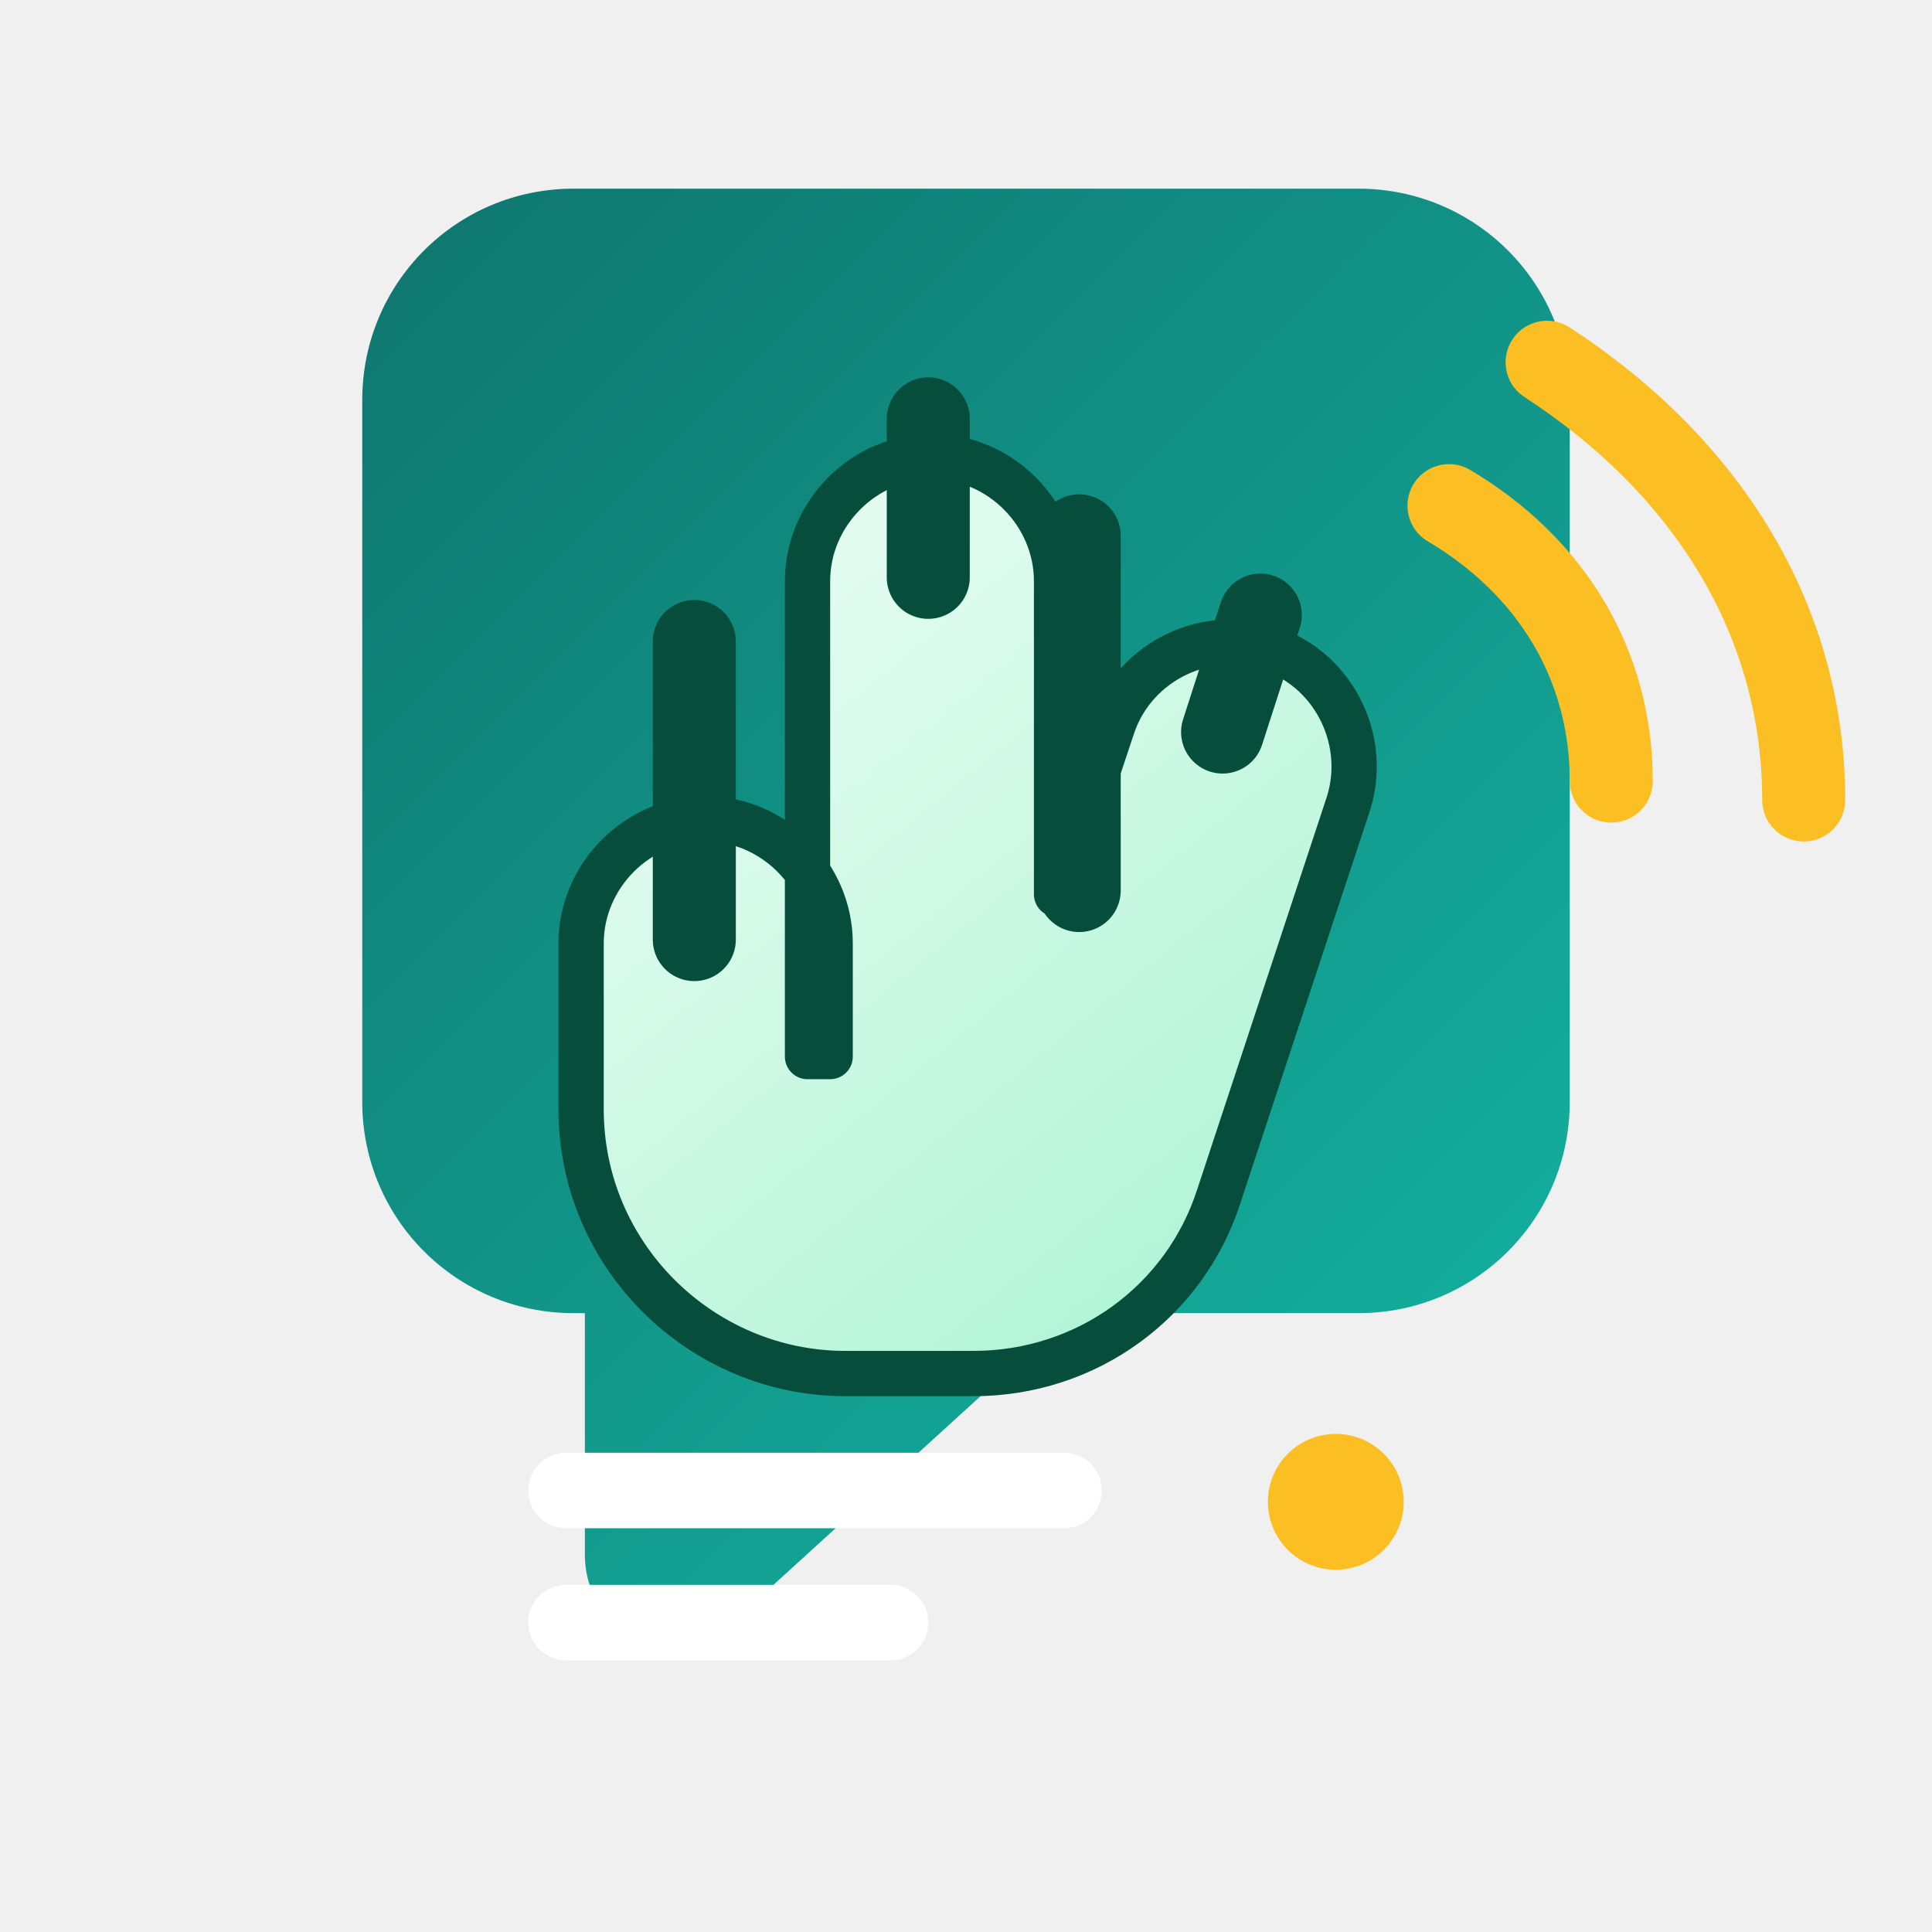
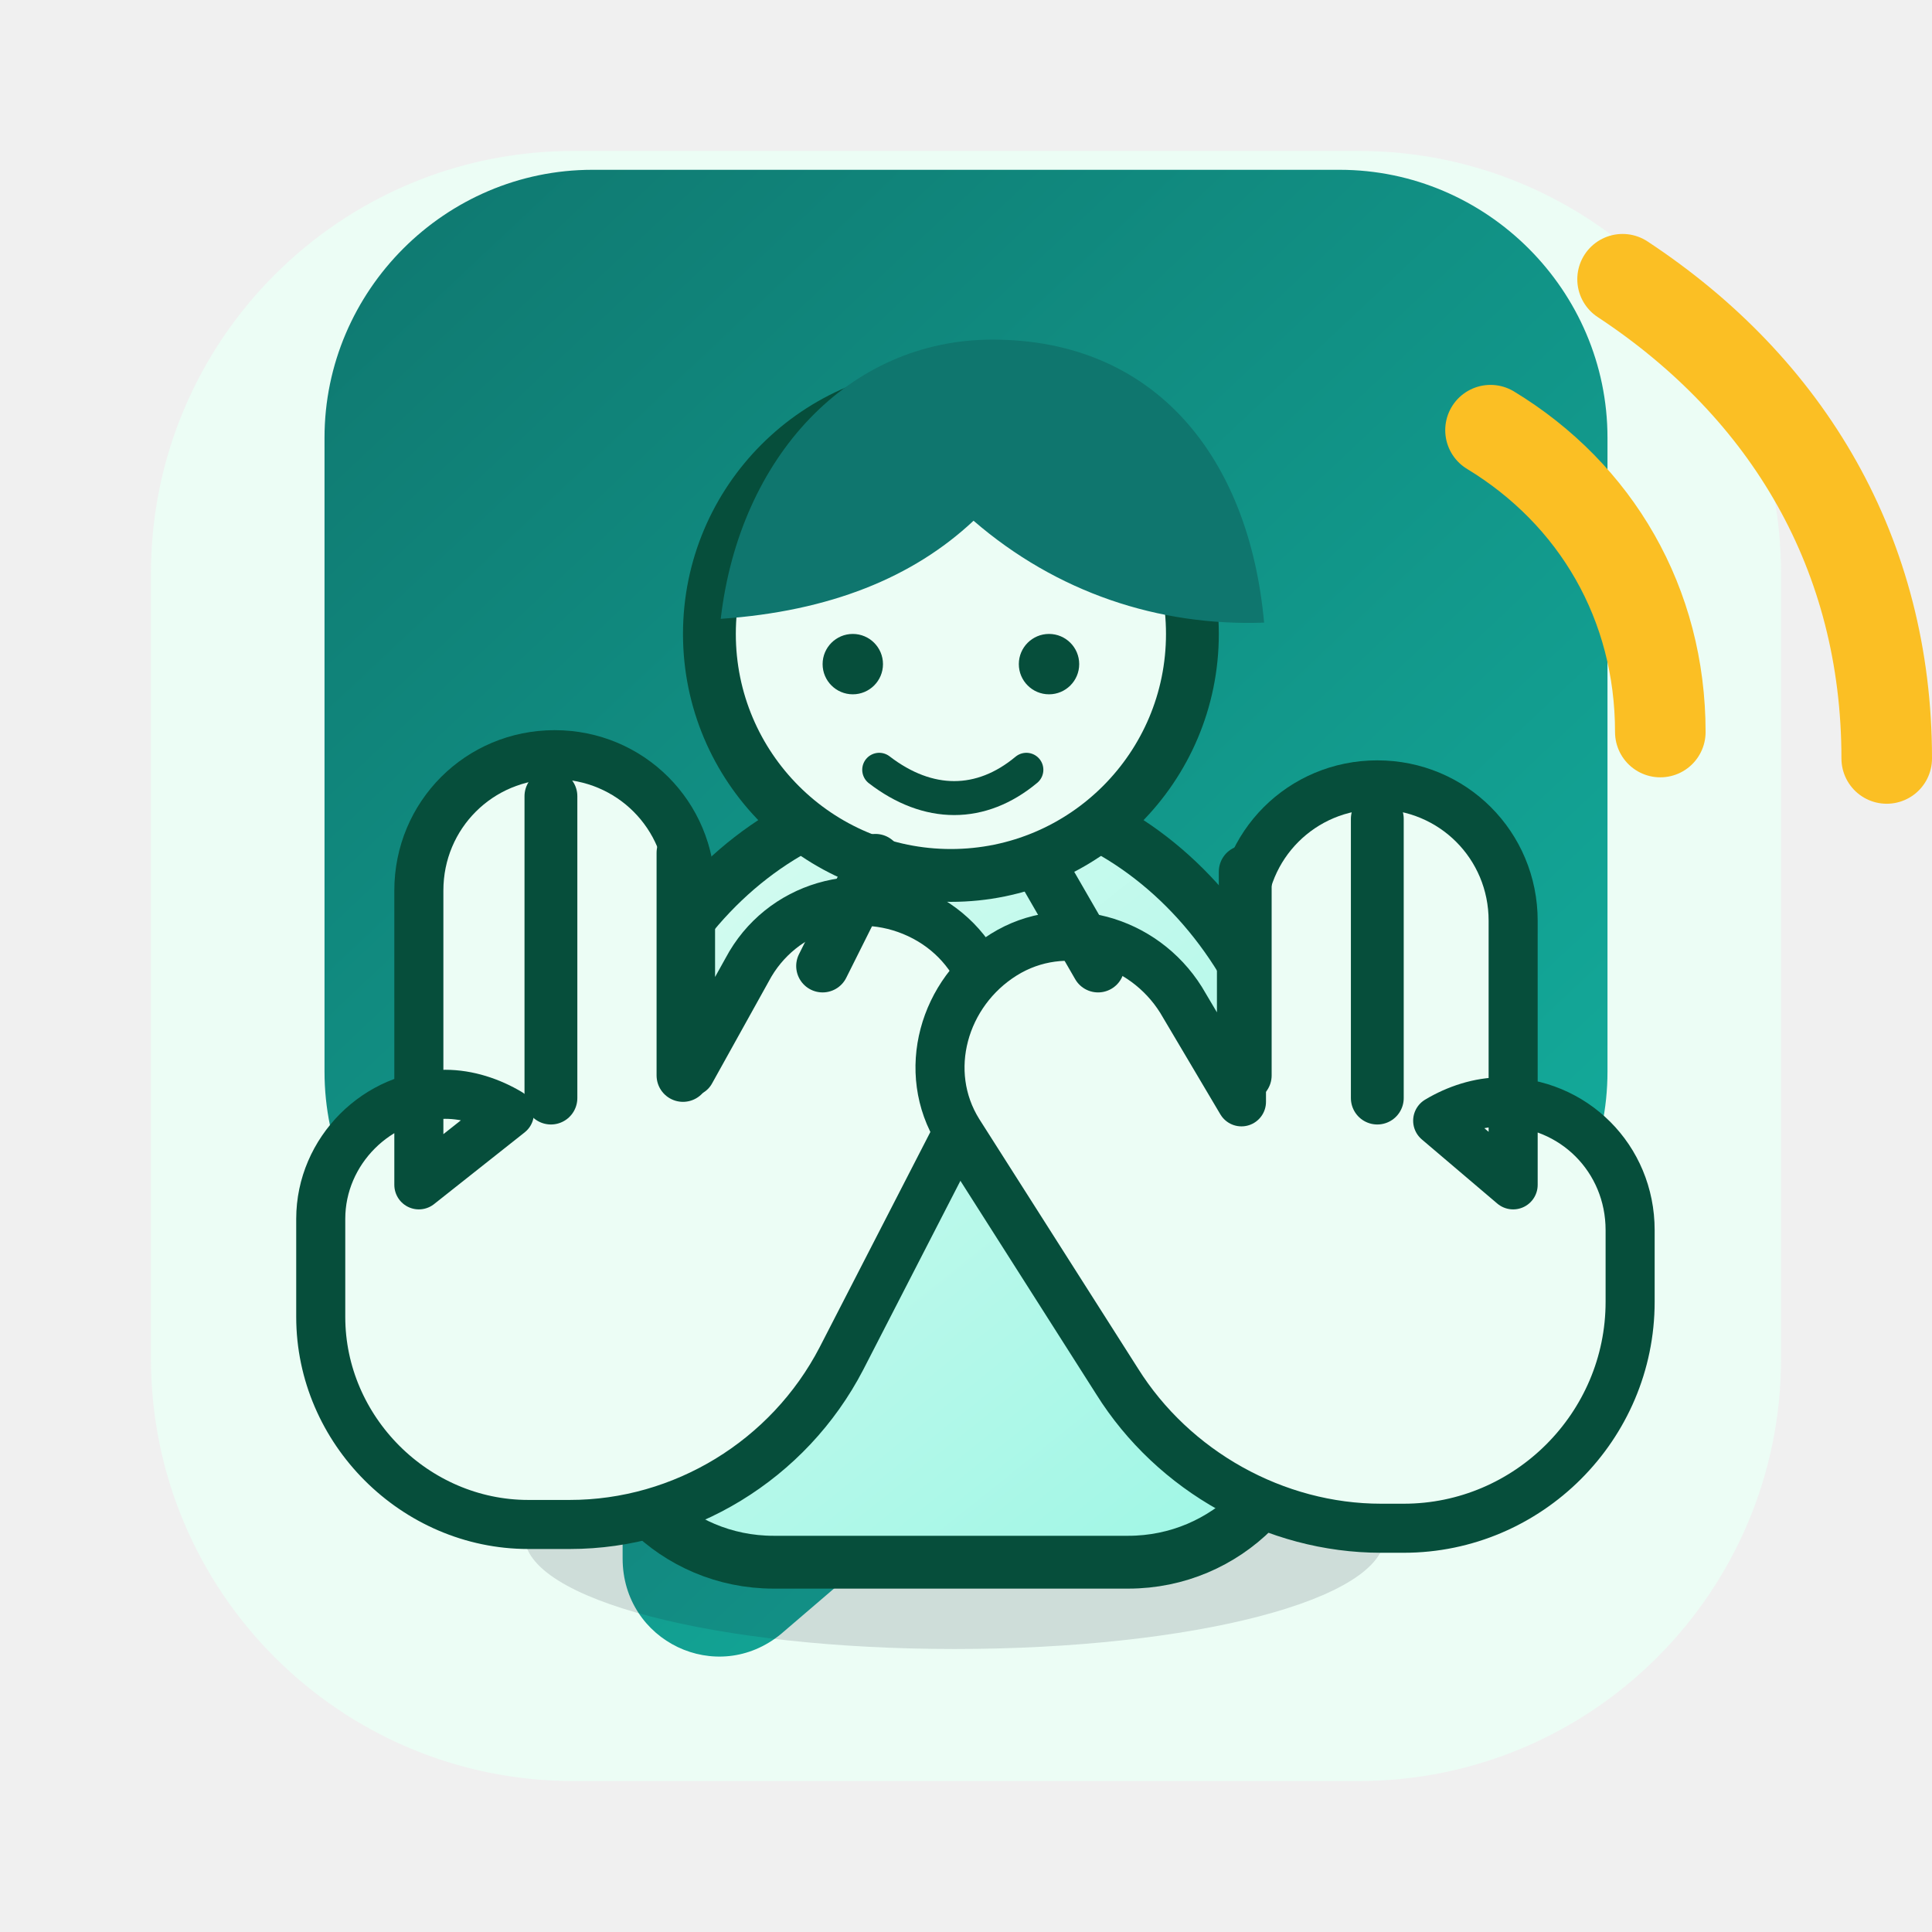
<svg xmlns="http://www.w3.org/2000/svg" viewBox="0 0 512 512" role="img" aria-labelledby="title desc">
  <defs>
-     <linearGradient id="bubble" x1="78" x2="438" y1="70" y2="430" gradientUnits="userSpaceOnUse">
+     <linearGradient id="bg" x1="64" x2="448" y1="52" y2="460" gradientUnits="userSpaceOnUse">
      <stop offset="0" stop-color="#0f766e" />
      <stop offset="1" stop-color="#14b8a6" />
    </linearGradient>
-     <linearGradient id="hand" x1="162" x2="350" y1="142" y2="370" gradientUnits="userSpaceOnUse">
+     <linearGradient id="skin" x1="140" x2="365" y1="130" y2="412" gradientUnits="userSpaceOnUse">
      <stop offset="0" stop-color="#ecfdf5" />
-       <stop offset="1" stop-color="#a7f3d0" />
+       <stop offset="1" stop-color="#99f6e4" />
    </linearGradient>
  </defs>
-   <path fill="url(#bubble)" d="M96 106c0-31 25-56 56-56h208c31 0 56 25 56 56v186c0 31-25 56-56 56h-76l-90 82c-15 14-39 3-39-18v-64h-3c-31 0-56-25-56-56V106Z" />
-   <path fill="none" stroke="#fbbf24" stroke-linecap="round" stroke-width="22" d="M384 134c27 16 43 42 43 73M410 96c43 28 68 69 68 116" />
-   <path fill="url(#hand)" stroke="#064e3b" stroke-linejoin="round" stroke-width="12" d="M214 280V154c0-18 15-33 33-33s33 15 33 33v83l15-45c6-17 25-26 42-20s26 25 20 42l-34 103c-9 28-35 47-65 47h-34c-38 0-70-31-70-70v-44c0-18 15-33 33-33s33 15 33 33v30h-6Z" />
-   <path fill="none" stroke="#064e3b" stroke-linecap="round" stroke-width="22" d="M184 249v-79M246 153v-42M286 236v-94M324 194l10-31" />
-   <path fill="none" stroke="#ffffff" stroke-linecap="round" stroke-width="20" d="M150 395h132M150 430h86" />
-   <circle cx="354" cy="398" r="18" fill="#fbbf24" />
+   <rect x="40" y="40" width="432" height="432" rx="112" fill="#ecfdf5" />
+   <path fill="url(#bg)" d="M86 116c0-39 32-71 71-71h198c39 0 71 32 71 71v168c0 39-32 71-71 71h-57l-91 78c-17 14-42 2-42-20v-58h-8c-39 0-71-32-71-71V116Z" />
+   <path fill="none" stroke="#fbbf24" stroke-linecap="round" stroke-width="24" d="M395 114c28 17 45 46 45 80M430 74c44 29 70 73 70 127" />
+   <path fill="#0f172a" opacity=".14" d="M139 407c0-33 51-60 114-60s114 27 114 60c0 17-51 30-114 30s-114-13-114-30Z" />
+   <path fill="url(#skin)" stroke="#064e3b" stroke-linejoin="round" stroke-width="14" d="M158 317c0-60 41-108 94-108s94 48 94 108v50c0 26-21 47-47 47h-94c-26 0-47-21-47-47v-50Z" />
+   <circle cx="252" cy="168" r="64" fill="#ecfdf5" stroke="#064e3b" stroke-width="14" />
+   <path fill="#0f766e" d="M191 164c5-43 34-74 72-74 43 0 68 31 72 75-28 1-55-8-77-27-16 15-38 24-67 26Z" />
+   <circle cx="226" cy="176" r="8" fill="#064e3b" />
+   <circle cx="278" cy="176" r="8" fill="#064e3b" />
+   <path fill="none" stroke="#064e3b" stroke-linecap="round" stroke-width="9" d="M233 204c13 10 27 10 39 0" />
+   <path fill="none" stroke="#f59e0b" stroke-linecap="round" stroke-width="14" d="M202 270h101" />
+   <path fill="#ecfdf5" stroke="#064e3b" stroke-linejoin="round" stroke-width="13" d="M111 314v-78c0-20 16-36 36-36s36 16 36 36v48l15-27c9-17 30-23 47-14s23 30 14 47l-36 70c-14 27-42 44-72 44h-11c-30 0-55-25-55-55v-26c0-18 15-33 33-33 6 0 12 2 17 5Z" />
+   <path fill="none" stroke="#064e3b" stroke-linecap="round" stroke-width="14" d="M146 291v-80M181 285v-59M218 256l14-28" />
+   <path fill="#ecfdf5" stroke="#064e3b" stroke-linejoin="round" stroke-width="13" d="M401 314v-70c0-20-16-36-36-36s-36 16-36 36v48l-16-27c-10-16-31-22-47-12s-22 31-12 47l42 66c15 24 42 39 70 39h6c33 0 60-27 60-60v-19c0-19-15-34-34-34-6 0-12 2-17 5Z" />
+   <path fill="none" stroke="#064e3b" stroke-linecap="round" stroke-width="14" d="M365 291v-74M330 285v-54M291 256l-15-26" />
</svg>
